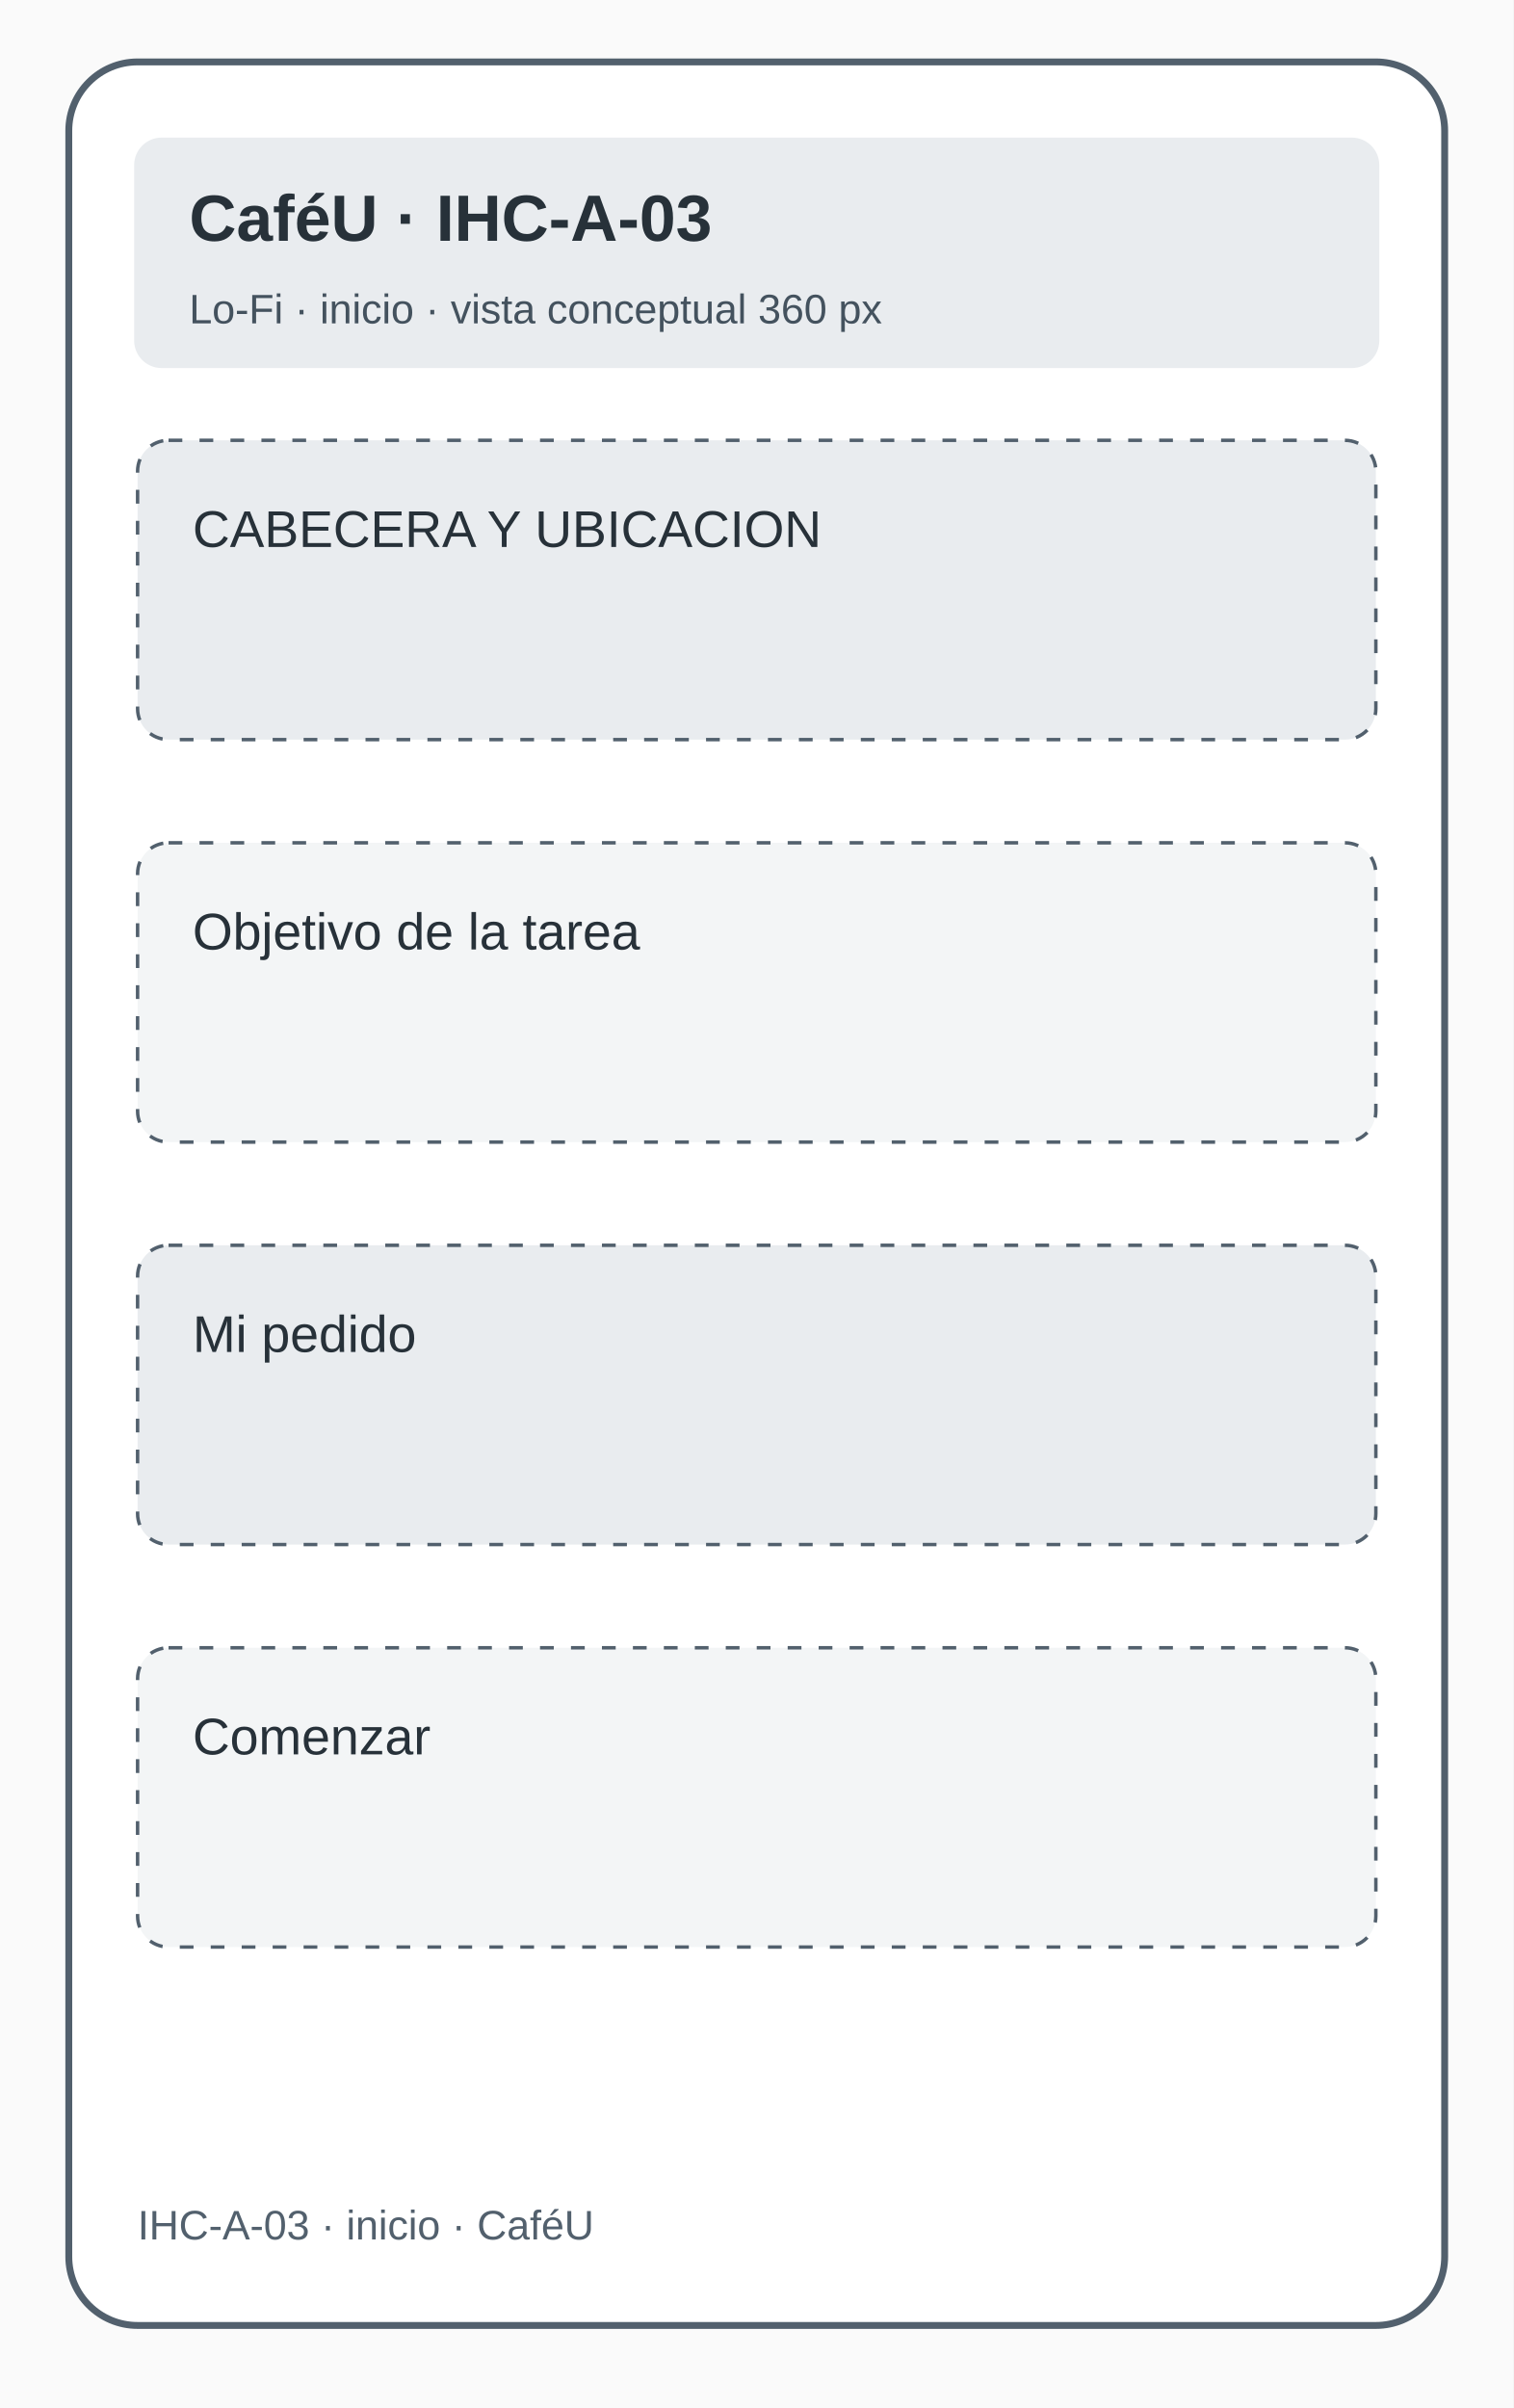
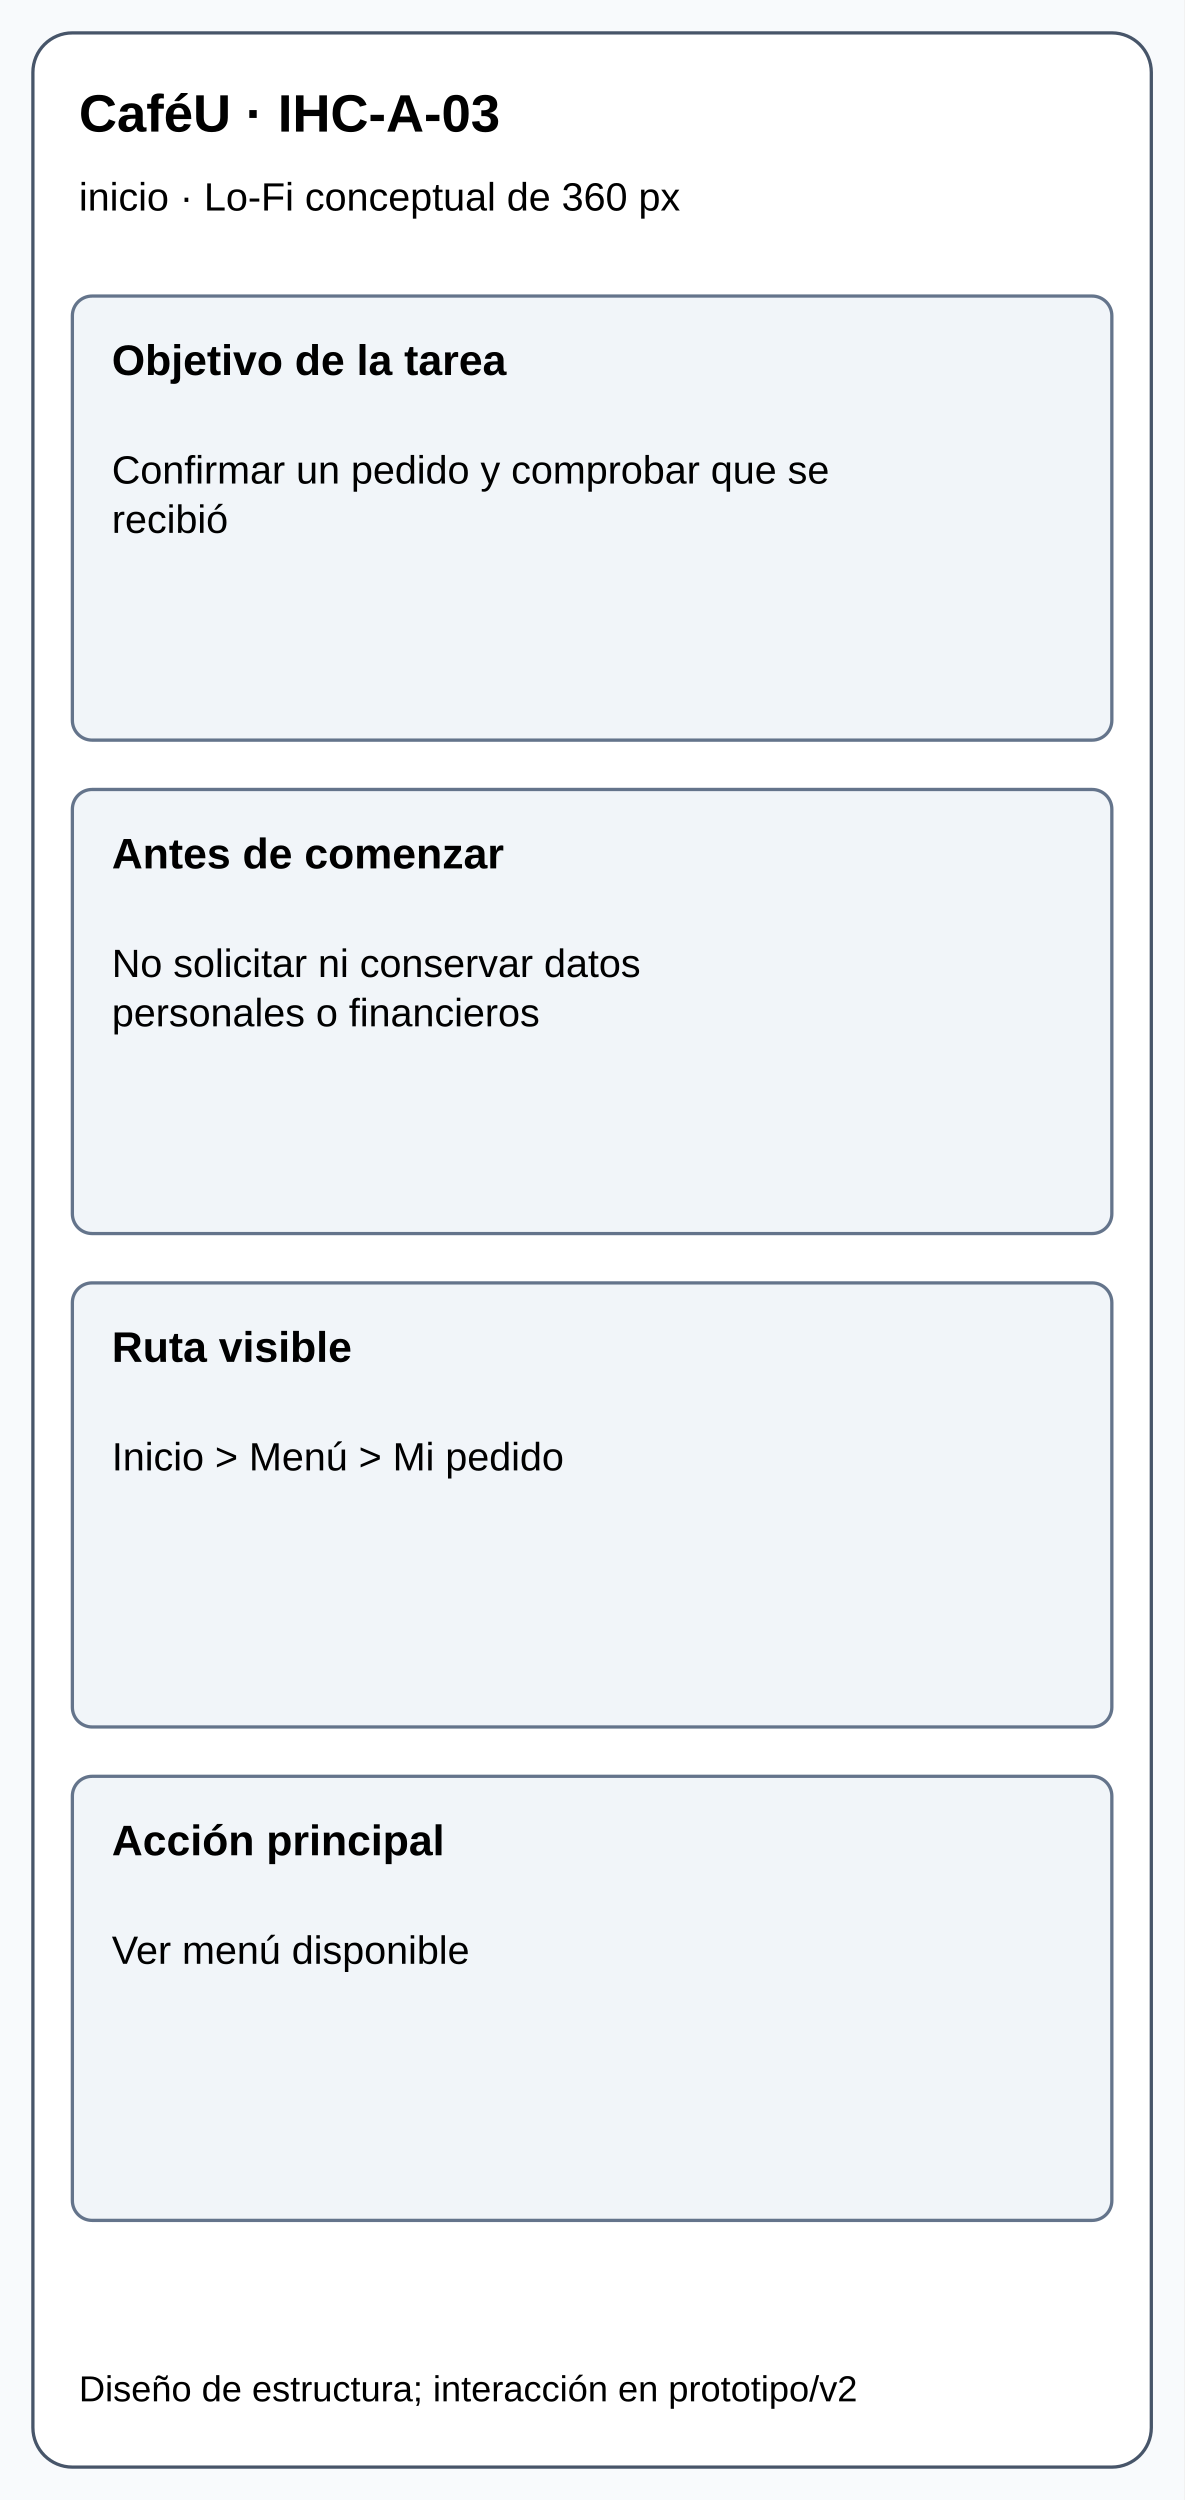
- <svg xmlns="http://www.w3.org/2000/svg" width="440" height="700" viewBox="0 0 440 700" role="img" aria-label="Wireframe IHC-A-03 inicio">
-   <rect width="440" height="700" fill="#FAFAFA" />
-   <rect x="20" y="18" width="400" height="658" rx="20" fill="#FFF" stroke="#52606D" stroke-width="2" />
-   <rect x="39" y="40" width="362" height="67" rx="8" fill="#E9ECEF" />
-   <text x="55" y="70" font-family="Arial" font-size="19" font-weight="bold" fill="#273139">CaféU · IHC-A-03</text>
-   <text x="55" y="94" font-family="Arial" font-size="12" fill="#44525E">Lo-Fi · inicio · vista conceptual 360 px</text>
-   <rect x="40" y="128" width="360" height="87" rx="9" fill="#E9ECEF" stroke="#52606D" stroke-dasharray="4 5" />
-   <text x="56" y="159" font-family="Arial" font-size="15" fill="#273139">CABECERA Y UBICACION</text>
-   <rect x="40" y="245" width="360" height="87" rx="9" fill="#F3F5F6" stroke="#52606D" stroke-dasharray="4 5" />
-   <text x="56" y="276" font-family="Arial" font-size="15" fill="#273139">Objetivo de la tarea</text>
-   <rect x="40" y="362" width="360" height="87" rx="9" fill="#E9ECEF" stroke="#52606D" stroke-dasharray="4 5" />
-   <text x="56" y="393" font-family="Arial" font-size="15" fill="#273139">Mi pedido</text>
-   <rect x="40" y="479" width="360" height="87" rx="9" fill="#F3F5F6" stroke="#52606D" stroke-dasharray="4 5" />
-   <text x="56" y="510" font-family="Arial" font-size="15" fill="#273139">Comenzar</text>
-   <text x="40" y="651" font-family="Arial" font-size="12" fill="#52606D">IHC-A-03 · inicio · CaféU</text>
+ <svg xmlns="http://www.w3.org/2000/svg" width="360" height="760" viewBox="0 0 360 760" role="img" aria-label="IHC-A-03 inicio">
+   <rect width="360" height="760" fill="#f8fafc" />
+   <rect x="10" y="10" width="340" height="740" rx="12" fill="white" stroke="#475569" />
+   <text x="24" y="40" font-family="Arial" font-size="16" font-weight="bold">CaféU · IHC-A-03</text>
+   <text x="24" y="64" font-family="Arial" font-size="12">inicio · Lo-Fi conceptual de 360 px</text>
+   <rect x="22" y="90" width="316" height="135" rx="6" fill="#f1f5f9" stroke="#64748b" />
+   <text x="34" y="114" font-family="Arial" font-size="13" font-weight="bold">Objetivo de la tarea</text>
+   <text x="34" y="147" font-family="Arial" font-size="12">Confirmar un pedido y comprobar que se</text>
+   <text x="34" y="162" font-family="Arial" font-size="12">recibió</text>
+   <rect x="22" y="240" width="316" height="135" rx="6" fill="#f1f5f9" stroke="#64748b" />
+   <text x="34" y="264" font-family="Arial" font-size="13" font-weight="bold">Antes de comenzar</text>
+   <text x="34" y="297" font-family="Arial" font-size="12">No solicitar ni conservar datos</text>
+   <text x="34" y="312" font-family="Arial" font-size="12">personales o financieros</text>
+   <rect x="22" y="390" width="316" height="135" rx="6" fill="#f1f5f9" stroke="#64748b" />
+   <text x="34" y="414" font-family="Arial" font-size="13" font-weight="bold">Ruta visible</text>
+   <text x="34" y="447" font-family="Arial" font-size="12">Inicio &gt; Menú &gt; Mi pedido</text>
+   <rect x="22" y="540" width="316" height="135" rx="6" fill="#f1f5f9" stroke="#64748b" />
+   <text x="34" y="564" font-family="Arial" font-size="13" font-weight="bold">Acción principal</text>
+   <text x="34" y="597" font-family="Arial" font-size="12">Ver menú disponible</text>
+   <text x="24" y="730" font-family="Arial" font-size="11">Diseño de estructura; interacción en prototipo/v2</text>
</svg>
